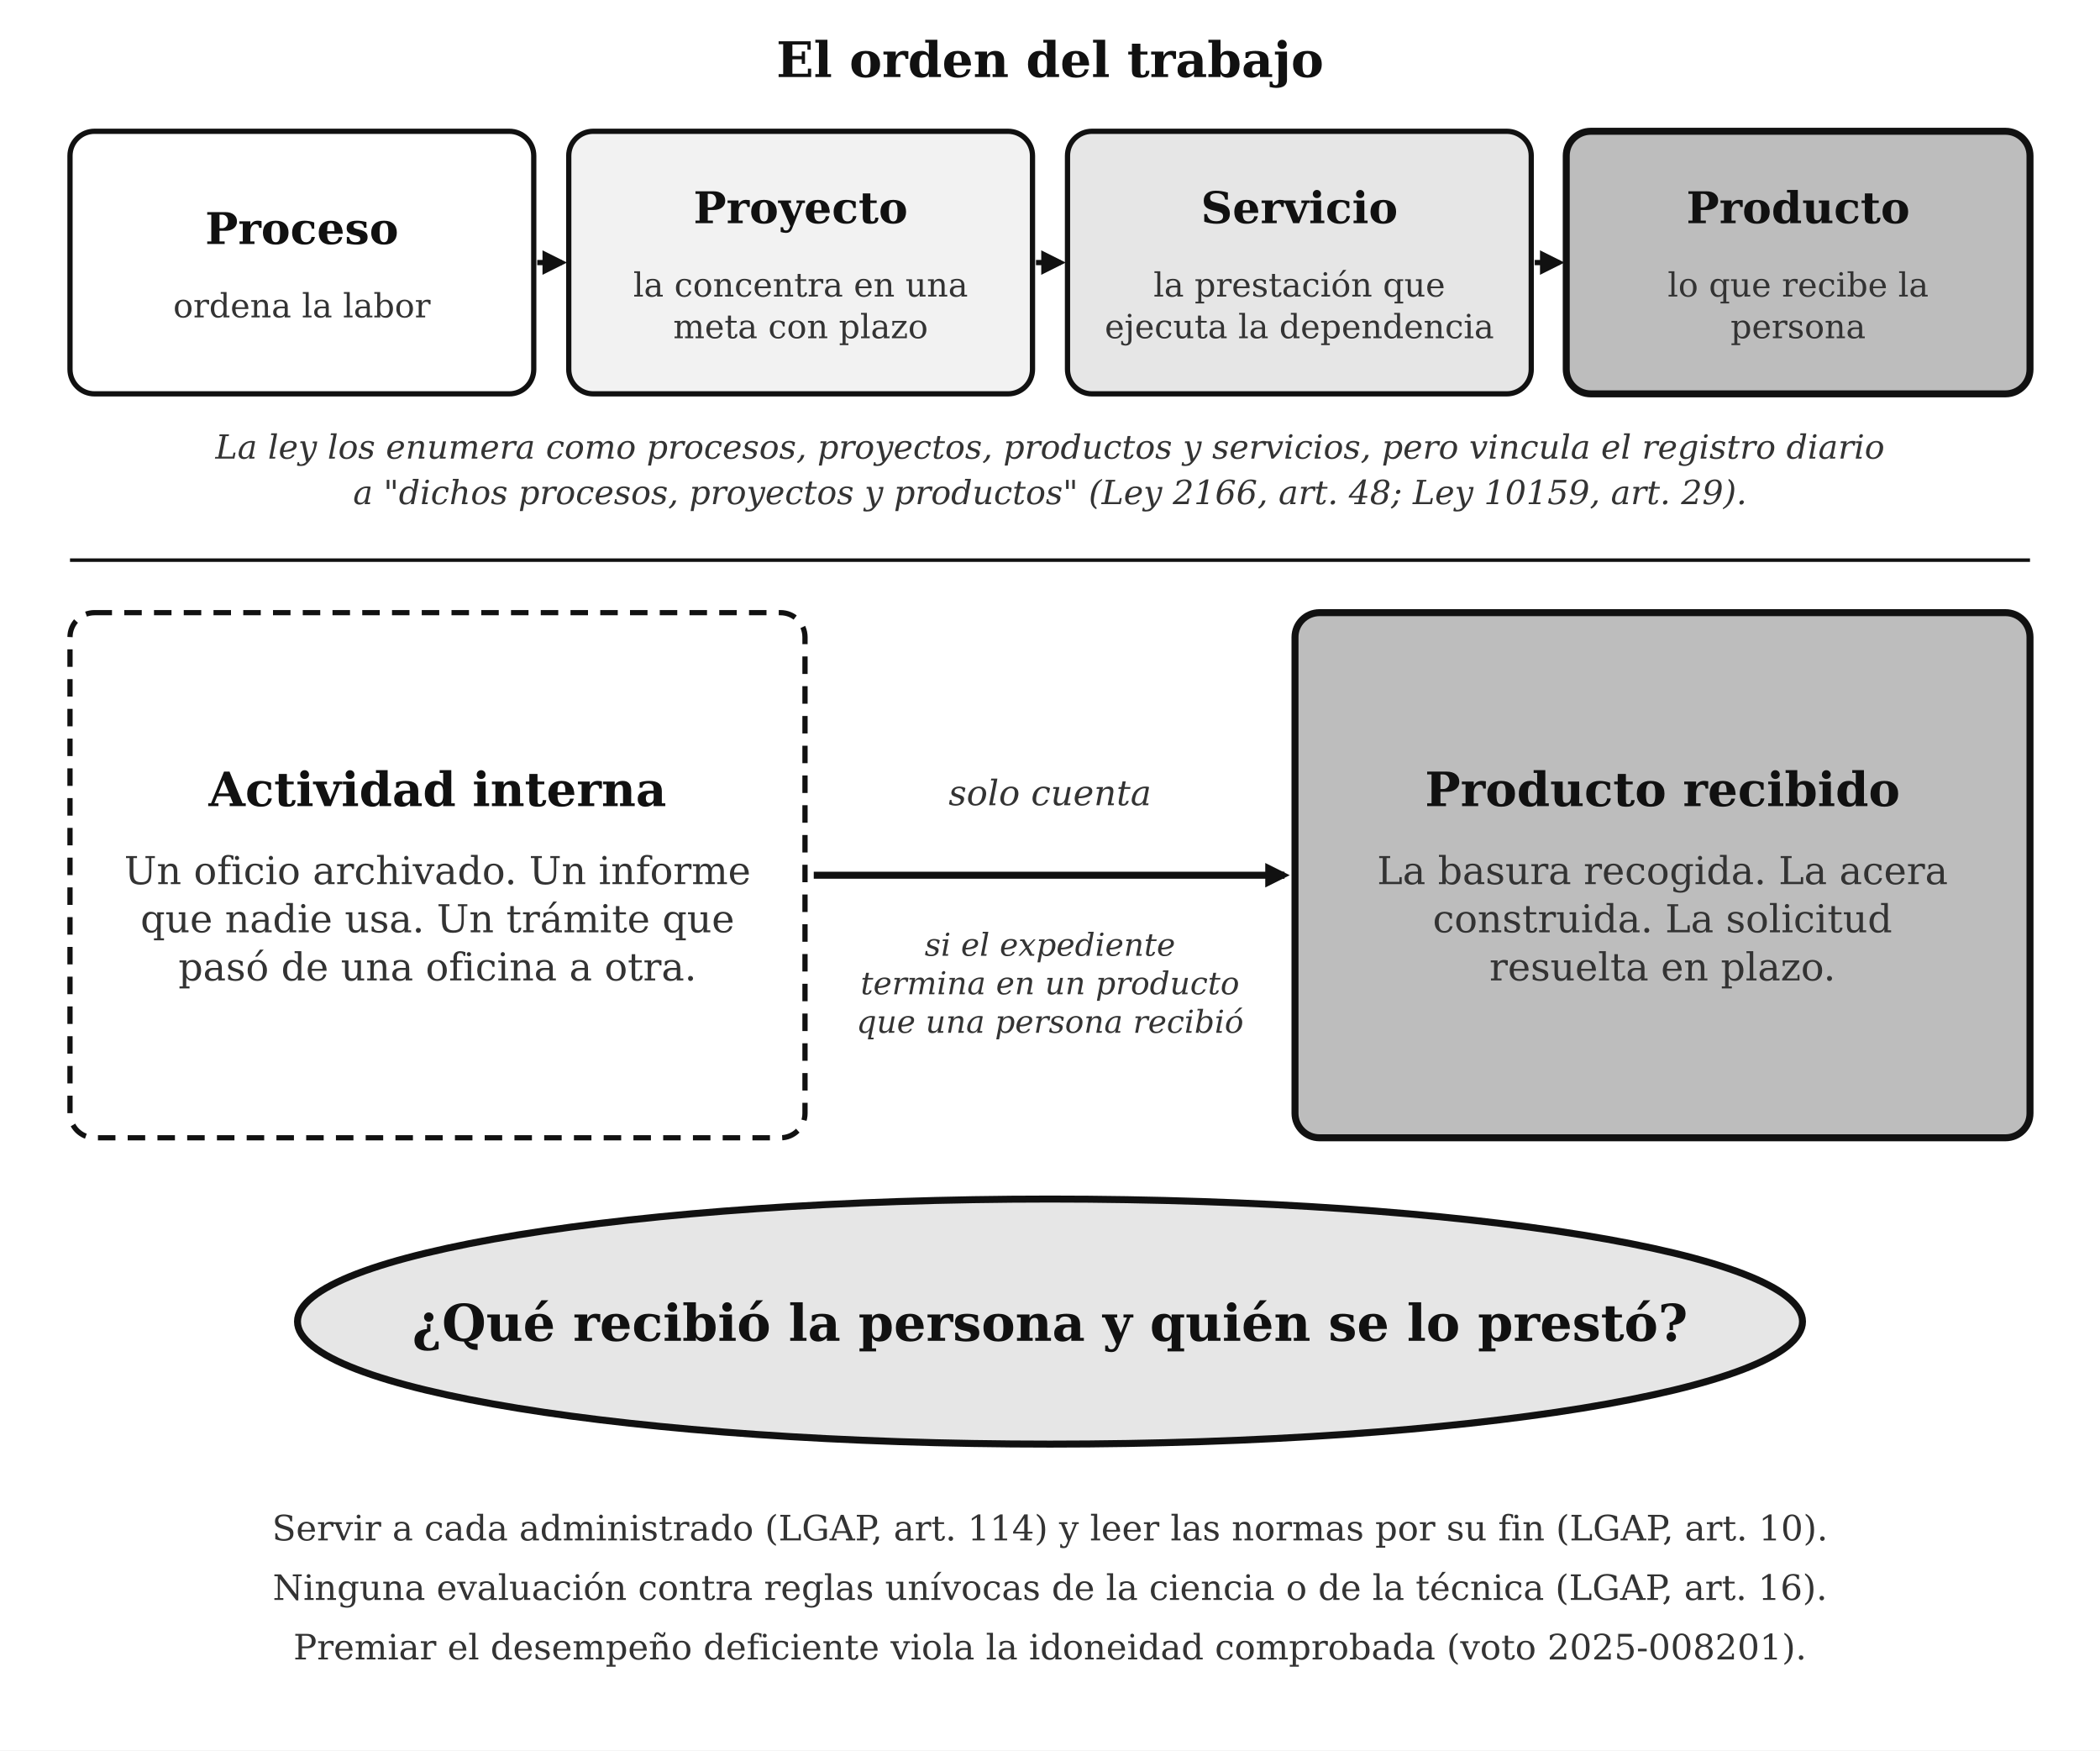
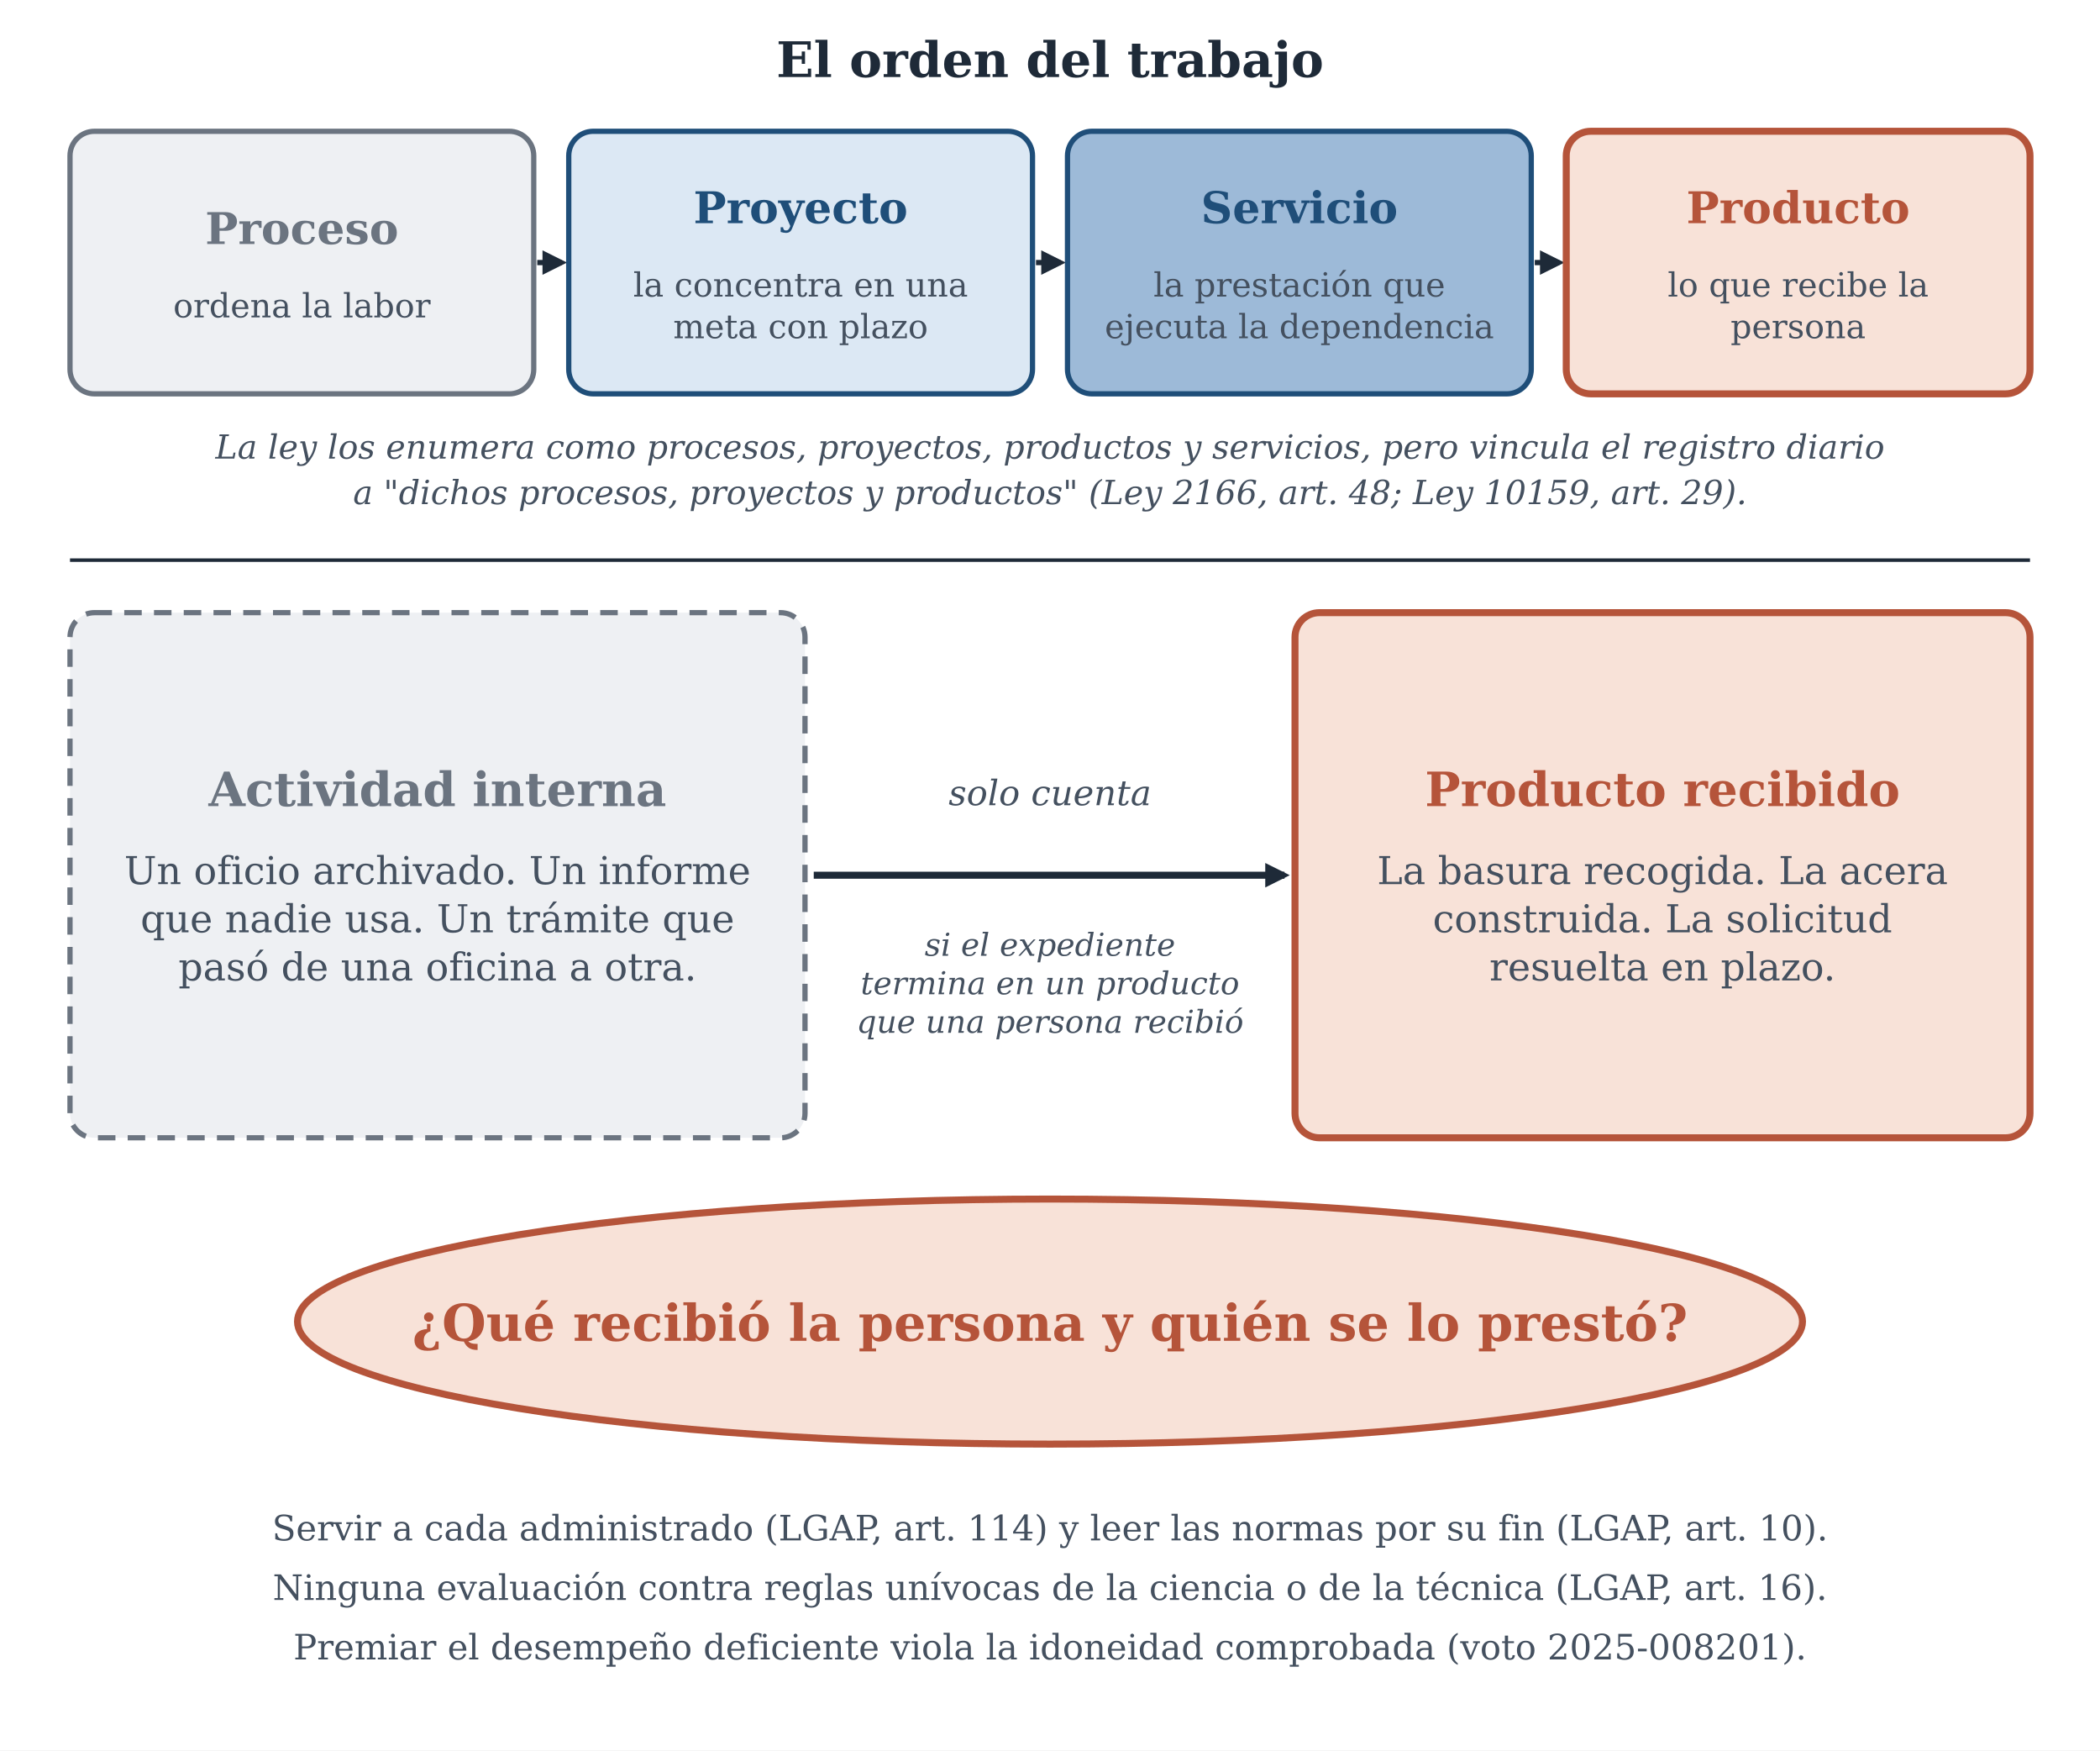
<svg xmlns="http://www.w3.org/2000/svg" width="1200" height="1000" viewBox="0 0 1200 1000" font-family="DejaVu Serif, serif">
  <defs>
    <marker id="ar" markerWidth="14" markerHeight="14" refX="11" refY="7" orient="auto" markerUnits="userSpaceOnUse">
-       <path d="M0,0 L14,7 L0,14 Z" fill="#111" />
+       <path d="M0,0 L14,7 L0,14 Z" fill="#1E2A38" />
    </marker>
  </defs>
  <rect width="100%" height="100%" fill="white" />
-   <text x="600.0" y="44.0" font-size="28" font-weight="bold" font-style="normal" text-anchor="middle" fill="#111">El orden del trabajo</text>
-   <rect x="40" y="75" width="265" height="150" rx="14" fill="white" stroke="#111" stroke-width="3" />
-   <text x="172.5" y="139.4" font-size="25" font-weight="bold" font-style="normal" text-anchor="middle" fill="#111">Proceso</text>
-   <text x="172.5" y="181.3" font-size="19" font-weight="normal" font-style="normal" text-anchor="middle" fill="#333">ordena la labor</text>
-   <line x1="307" y1="150" x2="321" y2="150" stroke="#111" stroke-width="3" marker-end="url(#ar)" />
-   <rect x="325" y="75" width="265" height="150" rx="14" fill="#f2f2f2" stroke="#111" stroke-width="3" />
-   <text x="457.5" y="127.5" font-size="25" font-weight="bold" font-style="normal" text-anchor="middle" fill="#111">Proyecto</text>
-   <text x="457.5" y="169.4" font-size="19" font-weight="normal" font-style="normal" text-anchor="middle" fill="#333">la concentra en una</text>
-   <text x="457.5" y="193.2" font-size="19" font-weight="normal" font-style="normal" text-anchor="middle" fill="#333">meta con plazo</text>
-   <line x1="592" y1="150" x2="606" y2="150" stroke="#111" stroke-width="3" marker-end="url(#ar)" />
-   <rect x="610" y="75" width="265" height="150" rx="14" fill="#e6e6e6" stroke="#111" stroke-width="3" />
-   <text x="742.5" y="127.5" font-size="25" font-weight="bold" font-style="normal" text-anchor="middle" fill="#111">Servicio</text>
-   <text x="742.5" y="169.4" font-size="19" font-weight="normal" font-style="normal" text-anchor="middle" fill="#333">la prestación que</text>
-   <text x="742.5" y="193.2" font-size="19" font-weight="normal" font-style="normal" text-anchor="middle" fill="#333">ejecuta la dependencia</text>
-   <line x1="877" y1="150" x2="891" y2="150" stroke="#111" stroke-width="3" marker-end="url(#ar)" />
-   <rect x="895" y="75" width="265" height="150" rx="14" fill="#bdbdbd" stroke="#111" stroke-width="4" />
-   <text x="1027.5" y="127.5" font-size="25" font-weight="bold" font-style="normal" text-anchor="middle" fill="#111">Producto</text>
-   <text x="1027.5" y="169.4" font-size="19" font-weight="normal" font-style="normal" text-anchor="middle" fill="#333">lo que recibe la</text>
-   <text x="1027.5" y="193.2" font-size="19" font-weight="normal" font-style="normal" text-anchor="middle" fill="#333">persona</text>
-   <text x="600.0" y="262.0" font-size="19" font-weight="normal" font-style="italic" text-anchor="middle" fill="#333">La ley los enumera como procesos, proyectos, productos y servicios, pero vincula el registro diario</text>
-   <text x="600.0" y="288.0" font-size="19" font-weight="normal" font-style="italic" text-anchor="middle" fill="#333">a "dichos procesos, proyectos y productos" (Ley 2166, art. 48; Ley 10159, art. 29).</text>
-   <line x1="40" y1="320" x2="1160" y2="320" stroke="#111" stroke-width="2" />
-   <rect x="40" y="350" width="420" height="300" rx="14" fill="white" stroke="#111" stroke-width="3" stroke-dasharray="10,7" />
-   <text x="250.0" y="460.5" font-size="27" font-weight="bold" font-style="normal" text-anchor="middle" fill="#111">Actividad interna</text>
-   <text x="250.0" y="505.1" font-size="22" font-weight="normal" font-style="normal" text-anchor="middle" fill="#333">Un oficio archivado. Un informe</text>
-   <text x="250.0" y="532.6" font-size="22" font-weight="normal" font-style="normal" text-anchor="middle" fill="#333">que nadie usa. Un trámite que</text>
-   <text x="250.0" y="560.1" font-size="22" font-weight="normal" font-style="normal" text-anchor="middle" fill="#333">pasó de una oficina a otra.</text>
-   <rect x="740" y="350" width="420" height="300" rx="14" fill="#bdbdbd" stroke="#111" stroke-width="4" />
-   <text x="950.0" y="460.5" font-size="27" font-weight="bold" font-style="normal" text-anchor="middle" fill="#111">Producto recibido</text>
-   <text x="950.0" y="505.1" font-size="22" font-weight="normal" font-style="normal" text-anchor="middle" fill="#333">La basura recogida. La acera</text>
-   <text x="950.0" y="532.6" font-size="22" font-weight="normal" font-style="normal" text-anchor="middle" fill="#333">construida. La solicitud</text>
-   <text x="950.0" y="560.1" font-size="22" font-weight="normal" font-style="normal" text-anchor="middle" fill="#333">resuelta en plazo.</text>
-   <line x1="465" y1="500" x2="734" y2="500" stroke="#111" stroke-width="4" marker-end="url(#ar)" />
-   <text x="600.0" y="460.0" font-size="20" font-weight="normal" font-style="italic" text-anchor="middle" fill="#333">solo cuenta</text>
-   <text x="600.0" y="546.0" font-size="18" font-weight="normal" font-style="italic" text-anchor="middle" fill="#333">si el expediente</text>
-   <text x="600.0" y="568.0" font-size="18" font-weight="normal" font-style="italic" text-anchor="middle" fill="#333">termina en un producto</text>
-   <text x="600.0" y="590.0" font-size="18" font-weight="normal" font-style="italic" text-anchor="middle" fill="#333">que una persona recibió</text>
-   <ellipse cx="600" cy="755" rx="430" ry="70" fill="#e6e6e6" stroke="#111" stroke-width="4" />
-   <text x="600.0" y="766.0" font-size="29" font-weight="bold" font-style="normal" text-anchor="middle" fill="#111">¿Qué recibió la persona y quién se lo prestó?</text>
-   <text x="600.0" y="880.0" font-size="20" font-weight="normal" font-style="normal" text-anchor="middle" fill="#333">Servir a cada administrado (LGAP, art. 114) y leer las normas por su fin (LGAP, art. 10).</text>
-   <text x="600.0" y="914.0" font-size="20" font-weight="normal" font-style="normal" text-anchor="middle" fill="#333">Ninguna evaluación contra reglas unívocas de la ciencia o de la técnica (LGAP, art. 16).</text>
-   <text x="600.0" y="948.0" font-size="20" font-weight="normal" font-style="normal" text-anchor="middle" fill="#333">Premiar el desempeño deficiente viola la idoneidad comprobada (voto 2025-008201).</text>
+   <text x="600.0" y="44.0" font-size="28" font-weight="bold" font-style="normal" text-anchor="middle" fill="#1E2A38">El orden del trabajo</text>
+   <rect x="40" y="75" width="265" height="150" rx="14" fill="#EEF0F3" stroke="#6B7480" stroke-width="3" />
+   <text x="172.5" y="139.4" font-size="25" font-weight="bold" font-style="normal" text-anchor="middle" fill="#6B7480">Proceso</text>
+   <text x="172.5" y="181.3" font-size="19" font-weight="normal" font-style="normal" text-anchor="middle" fill="#44505F">ordena la labor</text>
+   <line x1="307" y1="150" x2="321" y2="150" stroke="#1E2A38" stroke-width="3" marker-end="url(#ar)" />
+   <rect x="325" y="75" width="265" height="150" rx="14" fill="#DCE8F4" stroke="#1F4E79" stroke-width="3" />
+   <text x="457.5" y="127.5" font-size="25" font-weight="bold" font-style="normal" text-anchor="middle" fill="#1F4E79">Proyecto</text>
+   <text x="457.5" y="169.4" font-size="19" font-weight="normal" font-style="normal" text-anchor="middle" fill="#44505F">la concentra en una</text>
+   <text x="457.5" y="193.2" font-size="19" font-weight="normal" font-style="normal" text-anchor="middle" fill="#44505F">meta con plazo</text>
+   <line x1="592" y1="150" x2="606" y2="150" stroke="#1E2A38" stroke-width="3" marker-end="url(#ar)" />
+   <rect x="610" y="75" width="265" height="150" rx="14" fill="#9DBAD8" stroke="#1F4E79" stroke-width="3" />
+   <text x="742.5" y="127.5" font-size="25" font-weight="bold" font-style="normal" text-anchor="middle" fill="#1F4E79">Servicio</text>
+   <text x="742.5" y="169.4" font-size="19" font-weight="normal" font-style="normal" text-anchor="middle" fill="#44505F">la prestación que</text>
+   <text x="742.5" y="193.2" font-size="19" font-weight="normal" font-style="normal" text-anchor="middle" fill="#44505F">ejecuta la dependencia</text>
+   <line x1="877" y1="150" x2="891" y2="150" stroke="#1E2A38" stroke-width="3" marker-end="url(#ar)" />
+   <rect x="895" y="75" width="265" height="150" rx="14" fill="#F8E2D8" stroke="#B5543A" stroke-width="4" />
+   <text x="1027.5" y="127.5" font-size="25" font-weight="bold" font-style="normal" text-anchor="middle" fill="#B5543A">Producto</text>
+   <text x="1027.5" y="169.4" font-size="19" font-weight="normal" font-style="normal" text-anchor="middle" fill="#44505F">lo que recibe la</text>
+   <text x="1027.5" y="193.2" font-size="19" font-weight="normal" font-style="normal" text-anchor="middle" fill="#44505F">persona</text>
+   <text x="600.0" y="262.0" font-size="19" font-weight="normal" font-style="italic" text-anchor="middle" fill="#44505F">La ley los enumera como procesos, proyectos, productos y servicios, pero vincula el registro diario</text>
+   <text x="600.0" y="288.0" font-size="19" font-weight="normal" font-style="italic" text-anchor="middle" fill="#44505F">a "dichos procesos, proyectos y productos" (Ley 2166, art. 48; Ley 10159, art. 29).</text>
+   <line x1="40" y1="320" x2="1160" y2="320" stroke="#1E2A38" stroke-width="2" />
+   <rect x="40" y="350" width="420" height="300" rx="14" fill="#EEF0F3" stroke="#6B7480" stroke-width="3" stroke-dasharray="10,7" />
+   <text x="250.0" y="460.5" font-size="27" font-weight="bold" font-style="normal" text-anchor="middle" fill="#6B7480">Actividad interna</text>
+   <text x="250.0" y="505.1" font-size="22" font-weight="normal" font-style="normal" text-anchor="middle" fill="#44505F">Un oficio archivado. Un informe</text>
+   <text x="250.0" y="532.6" font-size="22" font-weight="normal" font-style="normal" text-anchor="middle" fill="#44505F">que nadie usa. Un trámite que</text>
+   <text x="250.0" y="560.1" font-size="22" font-weight="normal" font-style="normal" text-anchor="middle" fill="#44505F">pasó de una oficina a otra.</text>
+   <rect x="740" y="350" width="420" height="300" rx="14" fill="#F8E2D8" stroke="#B5543A" stroke-width="4" />
+   <text x="950.0" y="460.5" font-size="27" font-weight="bold" font-style="normal" text-anchor="middle" fill="#B5543A">Producto recibido</text>
+   <text x="950.0" y="505.1" font-size="22" font-weight="normal" font-style="normal" text-anchor="middle" fill="#44505F">La basura recogida. La acera</text>
+   <text x="950.0" y="532.6" font-size="22" font-weight="normal" font-style="normal" text-anchor="middle" fill="#44505F">construida. La solicitud</text>
+   <text x="950.0" y="560.1" font-size="22" font-weight="normal" font-style="normal" text-anchor="middle" fill="#44505F">resuelta en plazo.</text>
+   <line x1="465" y1="500" x2="734" y2="500" stroke="#1E2A38" stroke-width="4" marker-end="url(#ar)" />
+   <text x="600.0" y="460.0" font-size="20" font-weight="normal" font-style="italic" text-anchor="middle" fill="#44505F">solo cuenta</text>
+   <text x="600.0" y="546.0" font-size="18" font-weight="normal" font-style="italic" text-anchor="middle" fill="#44505F">si el expediente</text>
+   <text x="600.0" y="568.0" font-size="18" font-weight="normal" font-style="italic" text-anchor="middle" fill="#44505F">termina en un producto</text>
+   <text x="600.0" y="590.0" font-size="18" font-weight="normal" font-style="italic" text-anchor="middle" fill="#44505F">que una persona recibió</text>
+   <ellipse cx="600" cy="755" rx="430" ry="70" fill="#F8E2D8" stroke="#B5543A" stroke-width="4" />
+   <text x="600.0" y="766.0" font-size="29" font-weight="bold" font-style="normal" text-anchor="middle" fill="#B5543A">¿Qué recibió la persona y quién se lo prestó?</text>
+   <text x="600.0" y="880.0" font-size="20" font-weight="normal" font-style="normal" text-anchor="middle" fill="#44505F">Servir a cada administrado (LGAP, art. 114) y leer las normas por su fin (LGAP, art. 10).</text>
+   <text x="600.0" y="914.0" font-size="20" font-weight="normal" font-style="normal" text-anchor="middle" fill="#44505F">Ninguna evaluación contra reglas unívocas de la ciencia o de la técnica (LGAP, art. 16).</text>
+   <text x="600.0" y="948.0" font-size="20" font-weight="normal" font-style="normal" text-anchor="middle" fill="#44505F">Premiar el desempeño deficiente viola la idoneidad comprobada (voto 2025-008201).</text>
</svg>
